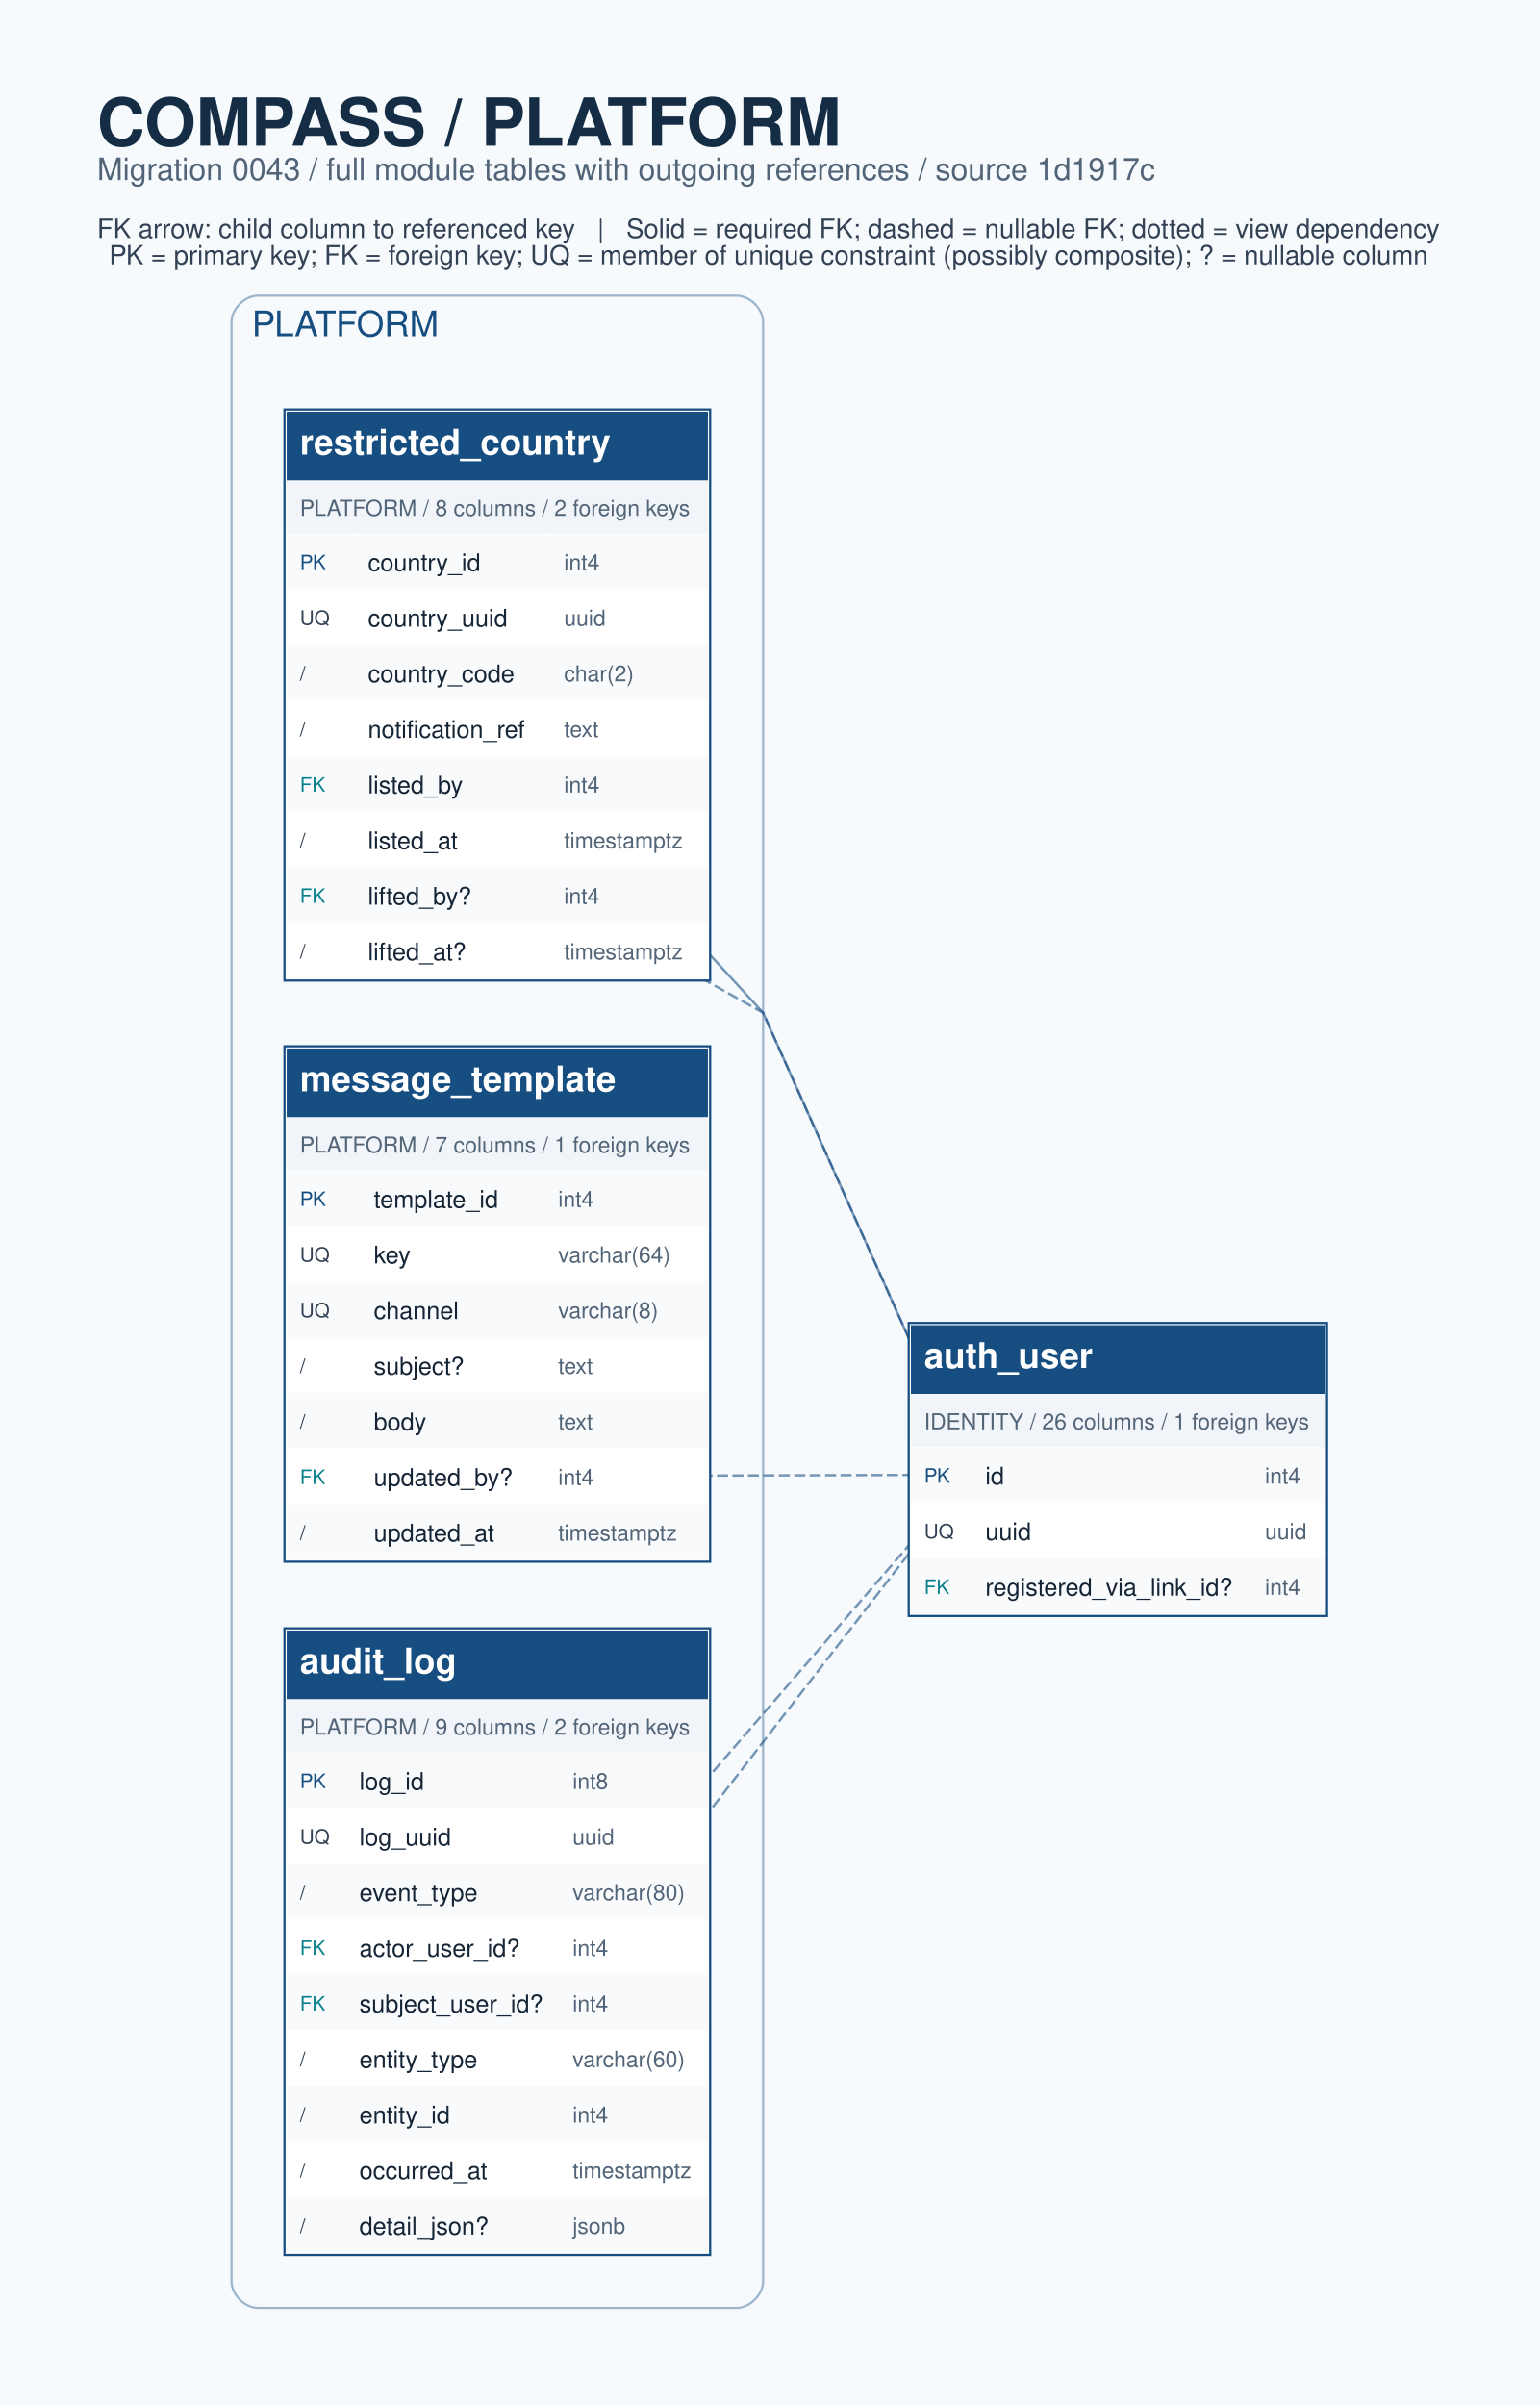
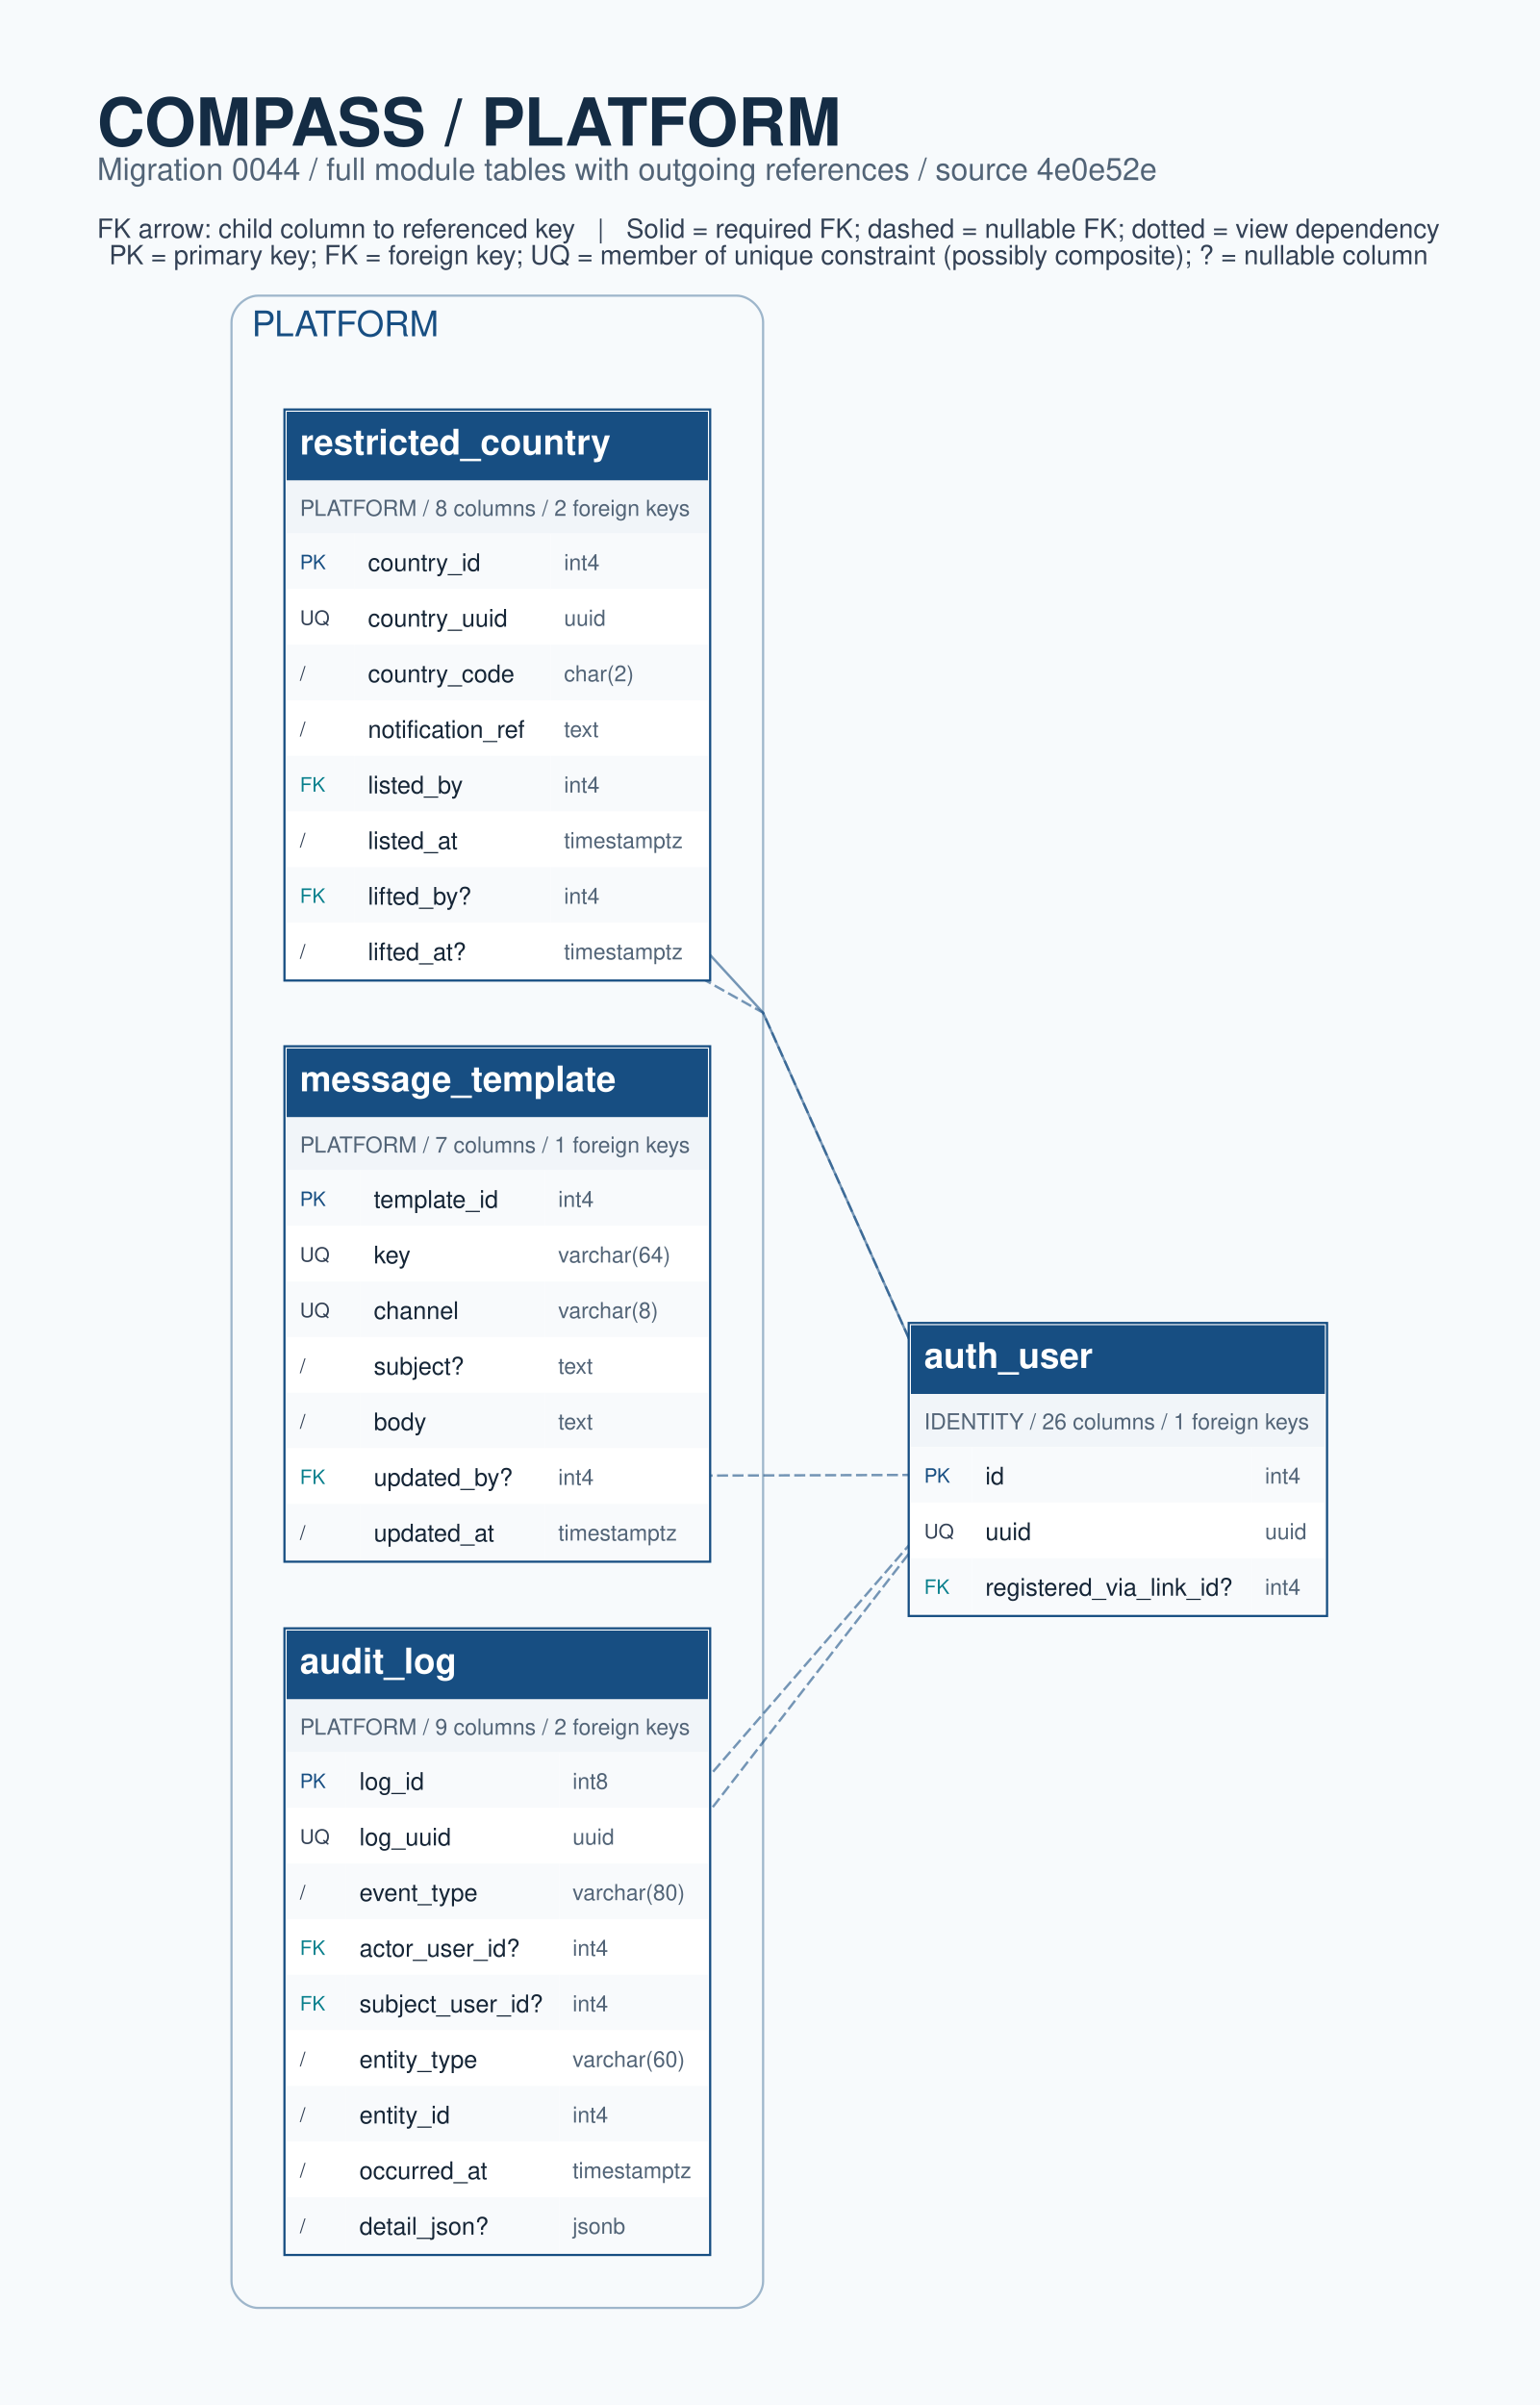
<svg xmlns="http://www.w3.org/2000/svg" xmlns:xlink="http://www.w3.org/1999/xlink" width="698pt" height="1090pt" viewBox="0.00 0.00 698.00 1090.00">
  <g id="graph0" class="graph" transform="scale(1 1) rotate(0) translate(36 1054)">
    <polygon fill="#f7fafc" stroke="none" points="-36,36 -36,-1054 662.45,-1054 662.45,36 -36,36" />
    <text xml:space="preserve" text-anchor="start" x="8" y="-988" font-family="Helvetica,sans-Serif" font-weight="bold" font-size="30.00" fill="#142c44">COMPASS / PLATFORM</text>
-     <text xml:space="preserve" text-anchor="start" x="8" y="-972.4" font-family="Helvetica,sans-Serif" font-size="14.00" fill="#526477">Migration 0043 / full module tables with outgoing references / source 1d1917c</text>
+     <text xml:space="preserve" text-anchor="start" x="8" y="-972.4" font-family="Helvetica,sans-Serif" font-size="14.00" fill="#526477">Migration 0044 / full module tables with outgoing references / source 4e0e52e</text>
    <text xml:space="preserve" text-anchor="start" x="8" y="-946.2" font-family="Helvetica,sans-Serif" font-size="12.00" fill="#334155">FK arrow: child column to referenced key   |   Solid = required FK; dashed = nullable FK; dotted = view dependency</text>
    <text xml:space="preserve" text-anchor="start" x="13.43" y="-934.2" font-family="Helvetica,sans-Serif" font-size="12.00" fill="#334155">PK = primary key; FK = foreign key; UQ = member of unique constraint (possibly composite); ? = nullable column</text>
    <g id="clust1" class="cluster">
      <path fill="#f7fafc" stroke="#174e82" stroke-opacity="0.396" d="M80.94,-8C80.94,-8 297.89,-8 297.89,-8 303.89,-8 309.89,-14 309.89,-20 309.89,-20 309.89,-908 309.89,-908 309.89,-914 303.89,-920 297.89,-920 297.89,-920 80.94,-920 80.94,-920 74.94,-920 68.94,-914 68.94,-908 68.94,-908 68.94,-20 68.94,-20 68.94,-14 74.94,-8 80.94,-8" />
      <text xml:space="preserve" text-anchor="middle" x="120.5" y="-901.6" font-family="Helvetica,sans-Serif" font-size="16.00" fill="#174e82">PLATFORM</text>
    </g>
    <g id="FK003" class="edge">
      <g id="a_FK003">
        <a xlink:title="FK003 / audit_log_actor_user_id_fkey / audit_log(actor_user_id) to auth_user(id) / FOREIGN KEY (actor_user_id) REFERENCES auth_user(id)">
          <path fill="none" stroke="#174e82" stroke-width="1.1" stroke-dasharray="5,2" stroke-opacity="0.584" d="M218.53,-171.6C218.53,-171.6 367.94,-344.34 398.29,-379.43" />
          <polygon fill="#174e82" fill-opacity="0.584" stroke="#174e82" stroke-width="1.1" stroke-opacity="0.584" points="396.56,-380.91 402.54,-384.34 400,-377.94 396.56,-380.91" />
        </a>
      </g>
    </g>
    <g id="FK004" class="edge">
      <g id="a_FK004">
        <a xlink:title="FK004 / audit_log_subject_user_id_fkey / audit_log(subject_user_id) to auth_user(id) / FOREIGN KEY (subject_user_id) REFERENCES auth_user(id)">
          <path fill="none" stroke="#174e82" stroke-width="1.1" stroke-dasharray="5,2" stroke-opacity="0.584" d="M218.53,-146.4C218.53,-146.4 369.24,-341.16 398.67,-379.2" />
          <polygon fill="#174e82" fill-opacity="0.584" stroke="#174e82" stroke-width="1.1" stroke-opacity="0.584" points="396.83,-380.53 402.61,-384.28 400.43,-377.75 396.83,-380.53" />
        </a>
      </g>
    </g>
    <g id="FK088" class="edge">
      <g id="a_FK088">
        <a xlink:title="FK088 / message_template_updated_by_fkey / message_template(updated_by) to auth_user(id) / FOREIGN KEY (updated_by) REFERENCES auth_user(id)">
          <path fill="none" stroke="#174e82" stroke-width="1.1" stroke-dasharray="5,2" stroke-opacity="0.584" d="M212.01,-385C212.01,-385 360.03,-385.46 395.88,-385.58" />
          <polygon fill="#174e82" fill-opacity="0.584" stroke="#174e82" stroke-width="1.1" stroke-opacity="0.584" points="395.45,-387.85 401.96,-385.59 395.47,-383.3 395.45,-387.85" />
        </a>
      </g>
    </g>
-     <g id="FK120" class="edge">
-       <g id="a_FK120">
-         <a xlink:title="FK120 / restricted_country_lifted_by_fkey / restricted_country(lifted_by) to auth_user(id) / FOREIGN KEY (lifted_by) REFERENCES auth_user(id)">
+     <g id="FK126" class="edge">
+       <g id="a_FK126">
+         <a xlink:title="FK126 / restricted_country_lifted_by_fkey / restricted_country(lifted_by) to auth_user(id) / FOREIGN KEY (lifted_by) REFERENCES auth_user(id)">
          <path fill="none" stroke="#174e82" stroke-width="1.1" stroke-dasharray="5,2" stroke-opacity="0.584" d="M214.65,-648.4C214.65,-648.4 309.89,-595 309.89,-595 309.89,-595 383.92,-429.63 400.4,-392.81" />
          <polygon fill="#174e82" fill-opacity="0.584" stroke="#174e82" stroke-width="1.1" stroke-opacity="0.584" points="402.37,-393.98 402.94,-387.12 398.21,-392.12 402.37,-393.98" />
        </a>
      </g>
    </g>
-     <g id="FK121" class="edge">
-       <g id="a_FK121">
-         <a xlink:title="FK121 / restricted_country_listed_by_fkey / restricted_country(listed_by) to auth_user(id) / FOREIGN KEY (listed_by) REFERENCES auth_user(id)">
+     <g id="FK127" class="edge">
+       <g id="a_FK127">
+         <a xlink:title="FK127 / restricted_country_listed_by_fkey / restricted_country(listed_by) to auth_user(id) / FOREIGN KEY (listed_by) REFERENCES auth_user(id)">
          <path fill="none" stroke="#174e82" stroke-width="1.1" stroke-opacity="0.584" d="M214.65,-698.8C214.65,-698.8 309.89,-595 309.89,-595 309.89,-595 383.92,-429.63 400.4,-392.81" />
          <polygon fill="#174e82" fill-opacity="0.584" stroke="#174e82" stroke-width="1.1" stroke-opacity="0.584" points="402.37,-393.98 402.94,-387.12 398.21,-392.12 402.37,-393.98" />
        </a>
      </g>
    </g>
    <g id="table_audit_log" class="node">
      <g id="a_table_audit_log">
        <a xlink:href="../table_reference.md#audit-log" xlink:title="audit_log">
          <polygon fill="#ffffff" stroke="none" points="92.94,-32 92.94,-316 285.89,-316 285.89,-32 92.94,-32" />
          <polygon fill="none" stroke="#174e82" points="92.94,-32 92.94,-316 285.89,-316 285.89,-32 92.94,-32" />
          <polygon fill="#174e82" stroke="none" points="93.94,-283.8 93.94,-315 284.89,-315 284.89,-283.8 93.94,-283.8" />
          <text xml:space="preserve" text-anchor="start" x="99.94" y="-295.6" font-family="Helvetica,sans-Serif" font-weight="bold" font-size="16.00" fill="white">audit_log</text>
          <polygon fill="#f1f5f9" stroke="none" points="93.94,-259.8 93.94,-283.8 284.89,-283.8 284.89,-259.8 93.94,-259.8" />
          <text xml:space="preserve" text-anchor="start" x="99.94" y="-267.8" font-family="Helvetica,sans-Serif" font-size="10.00" fill="#526477">PLATFORM / 9 columns / 2 foreign keys</text>
          <polygon fill="#f8fafc" stroke="none" points="93.94,-234.6 93.94,-259.8 120.9,-259.8 120.9,-234.6 93.94,-234.6" />
          <text xml:space="preserve" text-anchor="start" x="99.94" y="-243.6" font-family="Helvetica,sans-Serif" font-size="9.00" fill="#174e82">PK</text>
          <polygon fill="#f8fafc" stroke="none" points="120.9,-234.6 120.9,-259.8 217.53,-259.8 217.53,-234.6 120.9,-234.6" />
          <text xml:space="preserve" text-anchor="start" x="126.9" y="-242.8" font-family="Helvetica,sans-Serif" font-size="11.00" fill="#152536">log_id</text>
          <polygon fill="#f8fafc" stroke="none" points="217.53,-234.6 217.53,-259.8 284.89,-259.8 284.89,-234.6 217.53,-234.6" />
          <text xml:space="preserve" text-anchor="start" x="223.53" y="-243.2" font-family="Helvetica,sans-Serif" font-size="10.00" fill="#526477">int8</text>
          <polygon fill="#ffffff" stroke="none" points="93.94,-209.4 93.94,-234.6 120.9,-234.6 120.9,-209.4 93.94,-209.4" />
          <text xml:space="preserve" text-anchor="start" x="99.94" y="-218.4" font-family="Helvetica,sans-Serif" font-size="9.00" fill="#334155">UQ</text>
          <polygon fill="#ffffff" stroke="none" points="120.9,-209.4 120.9,-234.6 217.53,-234.6 217.53,-209.4 120.9,-209.4" />
          <text xml:space="preserve" text-anchor="start" x="126.9" y="-217.6" font-family="Helvetica,sans-Serif" font-size="11.00" fill="#152536">log_uuid</text>
          <polygon fill="#ffffff" stroke="none" points="217.53,-209.4 217.53,-234.6 284.89,-234.6 284.89,-209.4 217.53,-209.4" />
          <text xml:space="preserve" text-anchor="start" x="223.53" y="-218" font-family="Helvetica,sans-Serif" font-size="10.00" fill="#526477">uuid</text>
          <polygon fill="#f8fafc" stroke="none" points="93.94,-184.2 93.94,-209.4 120.9,-209.4 120.9,-184.2 93.94,-184.2" />
          <text xml:space="preserve" text-anchor="start" x="99.94" y="-193.2" font-family="Helvetica,sans-Serif" font-size="9.00" fill="#334155">/</text>
          <polygon fill="#f8fafc" stroke="none" points="120.9,-184.2 120.9,-209.4 217.53,-209.4 217.53,-184.2 120.9,-184.2" />
          <text xml:space="preserve" text-anchor="start" x="126.9" y="-192.4" font-family="Helvetica,sans-Serif" font-size="11.00" fill="#152536">event_type</text>
          <polygon fill="#f8fafc" stroke="none" points="217.53,-184.2 217.53,-209.4 284.89,-209.4 284.89,-184.2 217.53,-184.2" />
          <text xml:space="preserve" text-anchor="start" x="223.53" y="-192.8" font-family="Helvetica,sans-Serif" font-size="10.00" fill="#526477">varchar(80)</text>
          <polygon fill="#ffffff" stroke="none" points="93.94,-159 93.94,-184.2 120.9,-184.2 120.9,-159 93.94,-159" />
          <text xml:space="preserve" text-anchor="start" x="99.94" y="-168" font-family="Helvetica,sans-Serif" font-size="9.00" fill="#087f8c">FK</text>
          <polygon fill="#ffffff" stroke="none" points="120.9,-159 120.9,-184.2 217.53,-184.2 217.53,-159 120.9,-159" />
          <text xml:space="preserve" text-anchor="start" x="126.9" y="-167.2" font-family="Helvetica,sans-Serif" font-size="11.00" fill="#152536">actor_user_id?</text>
          <polygon fill="#ffffff" stroke="none" points="217.53,-159 217.53,-184.2 284.89,-184.2 284.89,-159 217.53,-159" />
          <text xml:space="preserve" text-anchor="start" x="223.53" y="-167.6" font-family="Helvetica,sans-Serif" font-size="10.00" fill="#526477">int4</text>
          <polygon fill="#f8fafc" stroke="none" points="93.94,-133.8 93.94,-159 120.9,-159 120.9,-133.8 93.94,-133.8" />
          <text xml:space="preserve" text-anchor="start" x="99.94" y="-142.8" font-family="Helvetica,sans-Serif" font-size="9.00" fill="#087f8c">FK</text>
          <polygon fill="#f8fafc" stroke="none" points="120.9,-133.8 120.9,-159 217.53,-159 217.53,-133.8 120.9,-133.8" />
          <text xml:space="preserve" text-anchor="start" x="126.9" y="-142" font-family="Helvetica,sans-Serif" font-size="11.00" fill="#152536">subject_user_id?</text>
          <polygon fill="#f8fafc" stroke="none" points="217.53,-133.8 217.53,-159 284.89,-159 284.89,-133.8 217.53,-133.8" />
          <text xml:space="preserve" text-anchor="start" x="223.53" y="-142.4" font-family="Helvetica,sans-Serif" font-size="10.00" fill="#526477">int4</text>
          <polygon fill="#ffffff" stroke="none" points="93.94,-108.6 93.94,-133.8 120.9,-133.8 120.9,-108.6 93.94,-108.6" />
          <text xml:space="preserve" text-anchor="start" x="99.94" y="-117.6" font-family="Helvetica,sans-Serif" font-size="9.00" fill="#334155">/</text>
          <polygon fill="#ffffff" stroke="none" points="120.9,-108.6 120.9,-133.8 217.53,-133.8 217.53,-108.6 120.9,-108.6" />
          <text xml:space="preserve" text-anchor="start" x="126.9" y="-116.8" font-family="Helvetica,sans-Serif" font-size="11.00" fill="#152536">entity_type</text>
          <polygon fill="#ffffff" stroke="none" points="217.53,-108.6 217.53,-133.8 284.89,-133.8 284.89,-108.6 217.53,-108.6" />
          <text xml:space="preserve" text-anchor="start" x="223.53" y="-117.2" font-family="Helvetica,sans-Serif" font-size="10.00" fill="#526477">varchar(60)</text>
          <polygon fill="#f8fafc" stroke="none" points="93.94,-83.4 93.94,-108.6 120.9,-108.6 120.9,-83.4 93.94,-83.4" />
          <text xml:space="preserve" text-anchor="start" x="99.94" y="-92.4" font-family="Helvetica,sans-Serif" font-size="9.00" fill="#334155">/</text>
          <polygon fill="#f8fafc" stroke="none" points="120.9,-83.4 120.9,-108.6 217.53,-108.6 217.53,-83.4 120.9,-83.4" />
          <text xml:space="preserve" text-anchor="start" x="126.9" y="-91.6" font-family="Helvetica,sans-Serif" font-size="11.00" fill="#152536">entity_id</text>
          <polygon fill="#f8fafc" stroke="none" points="217.53,-83.4 217.53,-108.6 284.89,-108.6 284.89,-83.4 217.53,-83.4" />
          <text xml:space="preserve" text-anchor="start" x="223.53" y="-92" font-family="Helvetica,sans-Serif" font-size="10.00" fill="#526477">int4</text>
          <polygon fill="#ffffff" stroke="none" points="93.94,-58.2 93.94,-83.4 120.9,-83.4 120.9,-58.2 93.94,-58.2" />
          <text xml:space="preserve" text-anchor="start" x="99.94" y="-67.2" font-family="Helvetica,sans-Serif" font-size="9.00" fill="#334155">/</text>
          <polygon fill="#ffffff" stroke="none" points="120.9,-58.2 120.9,-83.4 217.53,-83.4 217.53,-58.2 120.9,-58.2" />
          <text xml:space="preserve" text-anchor="start" x="126.9" y="-66.4" font-family="Helvetica,sans-Serif" font-size="11.00" fill="#152536">occurred_at</text>
          <polygon fill="#ffffff" stroke="none" points="217.53,-58.2 217.53,-83.4 284.89,-83.4 284.89,-58.2 217.53,-58.2" />
          <text xml:space="preserve" text-anchor="start" x="223.53" y="-66.8" font-family="Helvetica,sans-Serif" font-size="10.00" fill="#526477">timestamptz</text>
          <polygon fill="#f8fafc" stroke="none" points="93.94,-33 93.94,-58.2 120.9,-58.2 120.9,-33 93.94,-33" />
          <text xml:space="preserve" text-anchor="start" x="99.94" y="-42" font-family="Helvetica,sans-Serif" font-size="9.00" fill="#334155">/</text>
          <polygon fill="#f8fafc" stroke="none" points="120.9,-33 120.9,-58.2 217.53,-58.2 217.53,-33 120.9,-33" />
          <text xml:space="preserve" text-anchor="start" x="126.9" y="-41.2" font-family="Helvetica,sans-Serif" font-size="11.00" fill="#152536">detail_json?</text>
          <polygon fill="#f8fafc" stroke="none" points="217.53,-33 217.53,-58.2 284.89,-58.2 284.89,-33 217.53,-33" />
          <text xml:space="preserve" text-anchor="start" x="223.53" y="-41.6" font-family="Helvetica,sans-Serif" font-size="10.00" fill="#526477">jsonb</text>
        </a>
      </g>
    </g>
    <g id="table_message_template" class="node">
      <g id="a_table_message_template">
        <a xlink:href="../table_reference.md#message-template" xlink:title="message_template">
          <polygon fill="#ffffff" stroke="none" points="92.94,-346.2 92.94,-579.8 285.89,-579.8 285.89,-346.2 92.94,-346.2" />
          <polygon fill="none" stroke="#174e82" points="92.94,-346.2 92.94,-579.8 285.89,-579.8 285.89,-346.2 92.94,-346.2" />
          <polygon fill="#174e82" stroke="none" points="93.94,-547.6 93.94,-578.8 284.89,-578.8 284.89,-547.6 93.94,-547.6" />
          <text xml:space="preserve" text-anchor="start" x="99.94" y="-559.4" font-family="Helvetica,sans-Serif" font-weight="bold" font-size="16.00" fill="white">message_template</text>
          <polygon fill="#f1f5f9" stroke="none" points="93.94,-523.6 93.94,-547.6 284.89,-547.6 284.89,-523.6 93.94,-523.6" />
          <text xml:space="preserve" text-anchor="start" x="99.94" y="-531.6" font-family="Helvetica,sans-Serif" font-size="10.00" fill="#526477">PLATFORM / 7 columns / 1 foreign keys</text>
          <polygon fill="#f8fafc" stroke="none" points="93.94,-498.4 93.94,-523.6 127.42,-523.6 127.42,-498.4 93.94,-498.4" />
          <text xml:space="preserve" text-anchor="start" x="99.94" y="-507.4" font-family="Helvetica,sans-Serif" font-size="9.00" fill="#174e82">PK</text>
          <polygon fill="#f8fafc" stroke="none" points="127.42,-498.4 127.42,-523.6 211.01,-523.6 211.01,-498.4 127.42,-498.4" />
          <text xml:space="preserve" text-anchor="start" x="133.42" y="-506.6" font-family="Helvetica,sans-Serif" font-size="11.00" fill="#152536">template_id</text>
          <polygon fill="#f8fafc" stroke="none" points="211.01,-498.4 211.01,-523.6 284.89,-523.6 284.89,-498.4 211.01,-498.4" />
          <text xml:space="preserve" text-anchor="start" x="217.01" y="-507" font-family="Helvetica,sans-Serif" font-size="10.00" fill="#526477">int4</text>
          <polygon fill="#ffffff" stroke="none" points="93.94,-473.2 93.94,-498.4 127.42,-498.4 127.42,-473.2 93.94,-473.2" />
          <text xml:space="preserve" text-anchor="start" x="99.94" y="-482.2" font-family="Helvetica,sans-Serif" font-size="9.00" fill="#334155">UQ</text>
          <polygon fill="#ffffff" stroke="none" points="127.42,-473.2 127.42,-498.4 211.01,-498.4 211.01,-473.2 127.42,-473.2" />
          <text xml:space="preserve" text-anchor="start" x="133.42" y="-481.4" font-family="Helvetica,sans-Serif" font-size="11.00" fill="#152536">key</text>
          <polygon fill="#ffffff" stroke="none" points="211.01,-473.2 211.01,-498.4 284.89,-498.4 284.89,-473.2 211.01,-473.2" />
          <text xml:space="preserve" text-anchor="start" x="217.01" y="-481.8" font-family="Helvetica,sans-Serif" font-size="10.00" fill="#526477">varchar(64)</text>
          <polygon fill="#f8fafc" stroke="none" points="93.94,-448 93.94,-473.2 127.42,-473.2 127.42,-448 93.94,-448" />
          <text xml:space="preserve" text-anchor="start" x="99.94" y="-457" font-family="Helvetica,sans-Serif" font-size="9.00" fill="#334155">UQ</text>
          <polygon fill="#f8fafc" stroke="none" points="127.42,-448 127.42,-473.2 211.01,-473.2 211.01,-448 127.42,-448" />
          <text xml:space="preserve" text-anchor="start" x="133.42" y="-456.2" font-family="Helvetica,sans-Serif" font-size="11.00" fill="#152536">channel</text>
          <polygon fill="#f8fafc" stroke="none" points="211.01,-448 211.01,-473.2 284.89,-473.2 284.89,-448 211.01,-448" />
          <text xml:space="preserve" text-anchor="start" x="217.01" y="-456.6" font-family="Helvetica,sans-Serif" font-size="10.00" fill="#526477">varchar(8)</text>
          <polygon fill="#ffffff" stroke="none" points="93.94,-422.8 93.94,-448 127.42,-448 127.42,-422.8 93.94,-422.8" />
          <text xml:space="preserve" text-anchor="start" x="99.94" y="-431.8" font-family="Helvetica,sans-Serif" font-size="9.00" fill="#334155">/</text>
          <polygon fill="#ffffff" stroke="none" points="127.42,-422.8 127.42,-448 211.01,-448 211.01,-422.8 127.42,-422.8" />
          <text xml:space="preserve" text-anchor="start" x="133.42" y="-431" font-family="Helvetica,sans-Serif" font-size="11.00" fill="#152536">subject?</text>
          <polygon fill="#ffffff" stroke="none" points="211.01,-422.8 211.01,-448 284.89,-448 284.89,-422.8 211.01,-422.8" />
          <text xml:space="preserve" text-anchor="start" x="217.01" y="-431.4" font-family="Helvetica,sans-Serif" font-size="10.00" fill="#526477">text</text>
          <polygon fill="#f8fafc" stroke="none" points="93.94,-397.6 93.94,-422.8 127.42,-422.8 127.42,-397.6 93.94,-397.6" />
          <text xml:space="preserve" text-anchor="start" x="99.94" y="-406.6" font-family="Helvetica,sans-Serif" font-size="9.00" fill="#334155">/</text>
          <polygon fill="#f8fafc" stroke="none" points="127.42,-397.6 127.42,-422.8 211.01,-422.8 211.01,-397.6 127.42,-397.6" />
          <text xml:space="preserve" text-anchor="start" x="133.42" y="-405.8" font-family="Helvetica,sans-Serif" font-size="11.00" fill="#152536">body</text>
          <polygon fill="#f8fafc" stroke="none" points="211.01,-397.6 211.01,-422.8 284.89,-422.8 284.89,-397.6 211.01,-397.6" />
          <text xml:space="preserve" text-anchor="start" x="217.01" y="-406.2" font-family="Helvetica,sans-Serif" font-size="10.00" fill="#526477">text</text>
          <polygon fill="#ffffff" stroke="none" points="93.94,-372.4 93.94,-397.6 127.42,-397.6 127.42,-372.4 93.94,-372.4" />
          <text xml:space="preserve" text-anchor="start" x="99.94" y="-381.4" font-family="Helvetica,sans-Serif" font-size="9.00" fill="#087f8c">FK</text>
          <polygon fill="#ffffff" stroke="none" points="127.42,-372.4 127.42,-397.6 211.01,-397.6 211.01,-372.4 127.42,-372.4" />
          <text xml:space="preserve" text-anchor="start" x="133.42" y="-380.6" font-family="Helvetica,sans-Serif" font-size="11.00" fill="#152536">updated_by?</text>
          <polygon fill="#ffffff" stroke="none" points="211.01,-372.4 211.01,-397.6 284.89,-397.6 284.89,-372.4 211.01,-372.4" />
          <text xml:space="preserve" text-anchor="start" x="217.01" y="-381" font-family="Helvetica,sans-Serif" font-size="10.00" fill="#526477">int4</text>
          <polygon fill="#f8fafc" stroke="none" points="93.94,-347.2 93.94,-372.4 127.42,-372.4 127.42,-347.2 93.94,-347.2" />
          <text xml:space="preserve" text-anchor="start" x="99.94" y="-356.2" font-family="Helvetica,sans-Serif" font-size="9.00" fill="#334155">/</text>
          <polygon fill="#f8fafc" stroke="none" points="127.42,-347.2 127.42,-372.4 211.01,-372.4 211.01,-347.2 127.42,-347.2" />
          <text xml:space="preserve" text-anchor="start" x="133.42" y="-355.4" font-family="Helvetica,sans-Serif" font-size="11.00" fill="#152536">updated_at</text>
          <polygon fill="#f8fafc" stroke="none" points="211.01,-347.2 211.01,-372.4 284.89,-372.4 284.89,-347.2 211.01,-347.2" />
          <text xml:space="preserve" text-anchor="start" x="217.01" y="-355.8" font-family="Helvetica,sans-Serif" font-size="10.00" fill="#526477">timestamptz</text>
        </a>
      </g>
    </g>
    <g id="table_restricted_country" class="node">
      <g id="a_table_restricted_country">
        <a xlink:href="../table_reference.md#restricted-country" xlink:title="restricted_country">
          <polygon fill="#ffffff" stroke="none" points="92.94,-609.6 92.94,-868.4 285.89,-868.4 285.89,-609.6 92.94,-609.6" />
          <polygon fill="none" stroke="#174e82" points="92.94,-609.6 92.94,-868.4 285.89,-868.4 285.89,-609.6 92.94,-609.6" />
          <polygon fill="#174e82" stroke="none" points="93.94,-836.2 93.94,-867.4 284.89,-867.4 284.89,-836.2 93.94,-836.2" />
          <text xml:space="preserve" text-anchor="start" x="99.94" y="-848" font-family="Helvetica,sans-Serif" font-weight="bold" font-size="16.00" fill="white">restricted_country</text>
          <polygon fill="#f1f5f9" stroke="none" points="93.94,-812.2 93.94,-836.2 284.89,-836.2 284.89,-812.2 93.94,-812.2" />
          <text xml:space="preserve" text-anchor="start" x="99.94" y="-820.2" font-family="Helvetica,sans-Serif" font-size="10.00" fill="#526477">PLATFORM / 8 columns / 2 foreign keys</text>
          <polygon fill="#f8fafc" stroke="none" points="93.94,-787 93.94,-812.2 124.78,-812.2 124.78,-787 93.94,-787" />
          <text xml:space="preserve" text-anchor="start" x="99.94" y="-796" font-family="Helvetica,sans-Serif" font-size="9.00" fill="#174e82">PK</text>
          <polygon fill="#f8fafc" stroke="none" points="124.78,-787 124.78,-812.2 213.65,-812.2 213.65,-787 124.78,-787" />
          <text xml:space="preserve" text-anchor="start" x="130.78" y="-795.2" font-family="Helvetica,sans-Serif" font-size="11.00" fill="#152536">country_id</text>
          <polygon fill="#f8fafc" stroke="none" points="213.65,-787 213.65,-812.2 284.89,-812.2 284.89,-787 213.65,-787" />
          <text xml:space="preserve" text-anchor="start" x="219.65" y="-795.6" font-family="Helvetica,sans-Serif" font-size="10.00" fill="#526477">int4</text>
          <polygon fill="#ffffff" stroke="none" points="93.94,-761.8 93.94,-787 124.78,-787 124.78,-761.8 93.94,-761.8" />
          <text xml:space="preserve" text-anchor="start" x="99.94" y="-770.8" font-family="Helvetica,sans-Serif" font-size="9.00" fill="#334155">UQ</text>
          <polygon fill="#ffffff" stroke="none" points="124.78,-761.8 124.78,-787 213.65,-787 213.65,-761.8 124.78,-761.8" />
          <text xml:space="preserve" text-anchor="start" x="130.78" y="-770" font-family="Helvetica,sans-Serif" font-size="11.00" fill="#152536">country_uuid</text>
          <polygon fill="#ffffff" stroke="none" points="213.65,-761.8 213.65,-787 284.89,-787 284.89,-761.8 213.65,-761.8" />
          <text xml:space="preserve" text-anchor="start" x="219.65" y="-770.4" font-family="Helvetica,sans-Serif" font-size="10.00" fill="#526477">uuid</text>
          <polygon fill="#f8fafc" stroke="none" points="93.94,-736.6 93.94,-761.8 124.78,-761.8 124.78,-736.6 93.94,-736.6" />
          <text xml:space="preserve" text-anchor="start" x="99.94" y="-745.6" font-family="Helvetica,sans-Serif" font-size="9.00" fill="#334155">/</text>
          <polygon fill="#f8fafc" stroke="none" points="124.78,-736.6 124.78,-761.8 213.65,-761.8 213.65,-736.6 124.78,-736.6" />
          <text xml:space="preserve" text-anchor="start" x="130.78" y="-744.8" font-family="Helvetica,sans-Serif" font-size="11.00" fill="#152536">country_code</text>
          <polygon fill="#f8fafc" stroke="none" points="213.65,-736.6 213.65,-761.8 284.89,-761.8 284.89,-736.6 213.65,-736.6" />
          <text xml:space="preserve" text-anchor="start" x="219.65" y="-745.2" font-family="Helvetica,sans-Serif" font-size="10.00" fill="#526477">char(2)</text>
          <polygon fill="#ffffff" stroke="none" points="93.94,-711.4 93.94,-736.6 124.78,-736.6 124.78,-711.4 93.94,-711.4" />
          <text xml:space="preserve" text-anchor="start" x="99.94" y="-720.4" font-family="Helvetica,sans-Serif" font-size="9.00" fill="#334155">/</text>
          <polygon fill="#ffffff" stroke="none" points="124.78,-711.4 124.78,-736.6 213.65,-736.6 213.65,-711.4 124.78,-711.4" />
          <text xml:space="preserve" text-anchor="start" x="130.78" y="-719.6" font-family="Helvetica,sans-Serif" font-size="11.00" fill="#152536">notification_ref</text>
          <polygon fill="#ffffff" stroke="none" points="213.65,-711.4 213.65,-736.6 284.89,-736.6 284.89,-711.4 213.65,-711.4" />
          <text xml:space="preserve" text-anchor="start" x="219.65" y="-720" font-family="Helvetica,sans-Serif" font-size="10.00" fill="#526477">text</text>
          <polygon fill="#f8fafc" stroke="none" points="93.94,-686.2 93.94,-711.4 124.78,-711.4 124.78,-686.2 93.94,-686.2" />
          <text xml:space="preserve" text-anchor="start" x="99.94" y="-695.2" font-family="Helvetica,sans-Serif" font-size="9.00" fill="#087f8c">FK</text>
          <polygon fill="#f8fafc" stroke="none" points="124.78,-686.2 124.78,-711.4 213.65,-711.4 213.65,-686.2 124.78,-686.2" />
          <text xml:space="preserve" text-anchor="start" x="130.78" y="-694.4" font-family="Helvetica,sans-Serif" font-size="11.00" fill="#152536">listed_by</text>
          <polygon fill="#f8fafc" stroke="none" points="213.65,-686.2 213.65,-711.4 284.89,-711.4 284.89,-686.2 213.65,-686.2" />
          <text xml:space="preserve" text-anchor="start" x="219.65" y="-694.8" font-family="Helvetica,sans-Serif" font-size="10.00" fill="#526477">int4</text>
          <polygon fill="#ffffff" stroke="none" points="93.94,-661 93.94,-686.2 124.78,-686.2 124.78,-661 93.94,-661" />
          <text xml:space="preserve" text-anchor="start" x="99.94" y="-670" font-family="Helvetica,sans-Serif" font-size="9.00" fill="#334155">/</text>
          <polygon fill="#ffffff" stroke="none" points="124.78,-661 124.78,-686.2 213.65,-686.2 213.65,-661 124.78,-661" />
          <text xml:space="preserve" text-anchor="start" x="130.78" y="-669.2" font-family="Helvetica,sans-Serif" font-size="11.00" fill="#152536">listed_at</text>
          <polygon fill="#ffffff" stroke="none" points="213.65,-661 213.65,-686.2 284.89,-686.2 284.89,-661 213.65,-661" />
          <text xml:space="preserve" text-anchor="start" x="219.65" y="-669.6" font-family="Helvetica,sans-Serif" font-size="10.00" fill="#526477">timestamptz</text>
          <polygon fill="#f8fafc" stroke="none" points="93.94,-635.8 93.94,-661 124.78,-661 124.78,-635.8 93.94,-635.8" />
          <text xml:space="preserve" text-anchor="start" x="99.94" y="-644.8" font-family="Helvetica,sans-Serif" font-size="9.00" fill="#087f8c">FK</text>
          <polygon fill="#f8fafc" stroke="none" points="124.78,-635.8 124.78,-661 213.65,-661 213.65,-635.8 124.78,-635.8" />
          <text xml:space="preserve" text-anchor="start" x="130.78" y="-644" font-family="Helvetica,sans-Serif" font-size="11.00" fill="#152536">lifted_by?</text>
          <polygon fill="#f8fafc" stroke="none" points="213.65,-635.8 213.65,-661 284.89,-661 284.89,-635.8 213.65,-635.8" />
          <text xml:space="preserve" text-anchor="start" x="219.65" y="-644.4" font-family="Helvetica,sans-Serif" font-size="10.00" fill="#526477">int4</text>
          <polygon fill="#ffffff" stroke="none" points="93.94,-610.6 93.94,-635.8 124.78,-635.8 124.78,-610.6 93.94,-610.6" />
          <text xml:space="preserve" text-anchor="start" x="99.94" y="-619.6" font-family="Helvetica,sans-Serif" font-size="9.00" fill="#334155">/</text>
          <polygon fill="#ffffff" stroke="none" points="124.78,-610.6 124.78,-635.8 213.65,-635.8 213.65,-610.6 124.78,-610.6" />
          <text xml:space="preserve" text-anchor="start" x="130.78" y="-618.8" font-family="Helvetica,sans-Serif" font-size="11.00" fill="#152536">lifted_at?</text>
          <polygon fill="#ffffff" stroke="none" points="213.65,-610.6 213.65,-635.8 284.89,-635.8 284.89,-610.6 213.65,-610.6" />
          <text xml:space="preserve" text-anchor="start" x="219.65" y="-619.2" font-family="Helvetica,sans-Serif" font-size="10.00" fill="#526477">timestamptz</text>
        </a>
      </g>
    </g>
    <g id="table_auth_user" class="node">
      <g id="a_table_auth_user">
        <a xlink:href="../table_reference.md#auth-user" xlink:title="auth_user">
          <polygon fill="#ffffff" stroke="none" points="375.89,-321.6 375.89,-454.4 565.51,-454.4 565.51,-321.6 375.89,-321.6" />
          <polygon fill="none" stroke="#174e82" points="375.89,-321.6 375.89,-454.4 565.51,-454.4 565.51,-321.6 375.89,-321.6" />
          <polygon fill="#174e82" stroke="none" points="376.89,-422.2 376.89,-453.4 564.51,-453.4 564.51,-422.2 376.89,-422.2" />
          <text xml:space="preserve" text-anchor="start" x="382.89" y="-434" font-family="Helvetica,sans-Serif" font-weight="bold" font-size="16.00" fill="white">auth_user</text>
          <polygon fill="#f1f5f9" stroke="none" points="376.89,-398.2 376.89,-422.2 564.51,-422.2 564.51,-398.2 376.89,-398.2" />
          <text xml:space="preserve" text-anchor="start" x="382.89" y="-406.2" font-family="Helvetica,sans-Serif" font-size="10.00" fill="#526477">IDENTITY / 26 columns / 1 foreign keys</text>
          <polygon fill="#f8fafc" stroke="none" points="376.89,-373 376.89,-398.2 404.62,-398.2 404.62,-373 376.89,-373" />
          <text xml:space="preserve" text-anchor="start" x="382.89" y="-382" font-family="Helvetica,sans-Serif" font-size="9.00" fill="#174e82">PK</text>
          <polygon fill="#f8fafc" stroke="none" points="404.62,-373 404.62,-398.2 531.37,-398.2 531.37,-373 404.62,-373" />
          <text xml:space="preserve" text-anchor="start" x="410.62" y="-381.2" font-family="Helvetica,sans-Serif" font-size="11.00" fill="#152536">id</text>
          <polygon fill="#f8fafc" stroke="none" points="531.37,-373 531.37,-398.2 564.51,-398.2 564.51,-373 531.37,-373" />
          <text xml:space="preserve" text-anchor="start" x="537.37" y="-381.6" font-family="Helvetica,sans-Serif" font-size="10.00" fill="#526477">int4</text>
          <polygon fill="#ffffff" stroke="none" points="376.89,-347.8 376.89,-373 404.62,-373 404.62,-347.8 376.89,-347.8" />
          <text xml:space="preserve" text-anchor="start" x="382.89" y="-356.8" font-family="Helvetica,sans-Serif" font-size="9.00" fill="#334155">UQ</text>
          <polygon fill="#ffffff" stroke="none" points="404.62,-347.8 404.62,-373 531.37,-373 531.37,-347.8 404.62,-347.8" />
          <text xml:space="preserve" text-anchor="start" x="410.62" y="-356" font-family="Helvetica,sans-Serif" font-size="11.00" fill="#152536">uuid</text>
          <polygon fill="#ffffff" stroke="none" points="531.37,-347.8 531.37,-373 564.51,-373 564.51,-347.8 531.37,-347.8" />
          <text xml:space="preserve" text-anchor="start" x="537.37" y="-356.4" font-family="Helvetica,sans-Serif" font-size="10.00" fill="#526477">uuid</text>
          <polygon fill="#f8fafc" stroke="none" points="376.89,-322.6 376.89,-347.8 404.62,-347.8 404.62,-322.6 376.89,-322.6" />
          <text xml:space="preserve" text-anchor="start" x="382.89" y="-331.6" font-family="Helvetica,sans-Serif" font-size="9.00" fill="#087f8c">FK</text>
          <polygon fill="#f8fafc" stroke="none" points="404.62,-322.6 404.62,-347.8 531.37,-347.8 531.37,-322.6 404.62,-322.6" />
          <text xml:space="preserve" text-anchor="start" x="410.62" y="-330.8" font-family="Helvetica,sans-Serif" font-size="11.00" fill="#152536">registered_via_link_id?</text>
          <polygon fill="#f8fafc" stroke="none" points="531.37,-322.6 531.37,-347.8 564.51,-347.8 564.51,-322.6 531.37,-322.6" />
          <text xml:space="preserve" text-anchor="start" x="537.37" y="-331.2" font-family="Helvetica,sans-Serif" font-size="10.00" fill="#526477">int4</text>
        </a>
      </g>
    </g>
  </g>
</svg>
